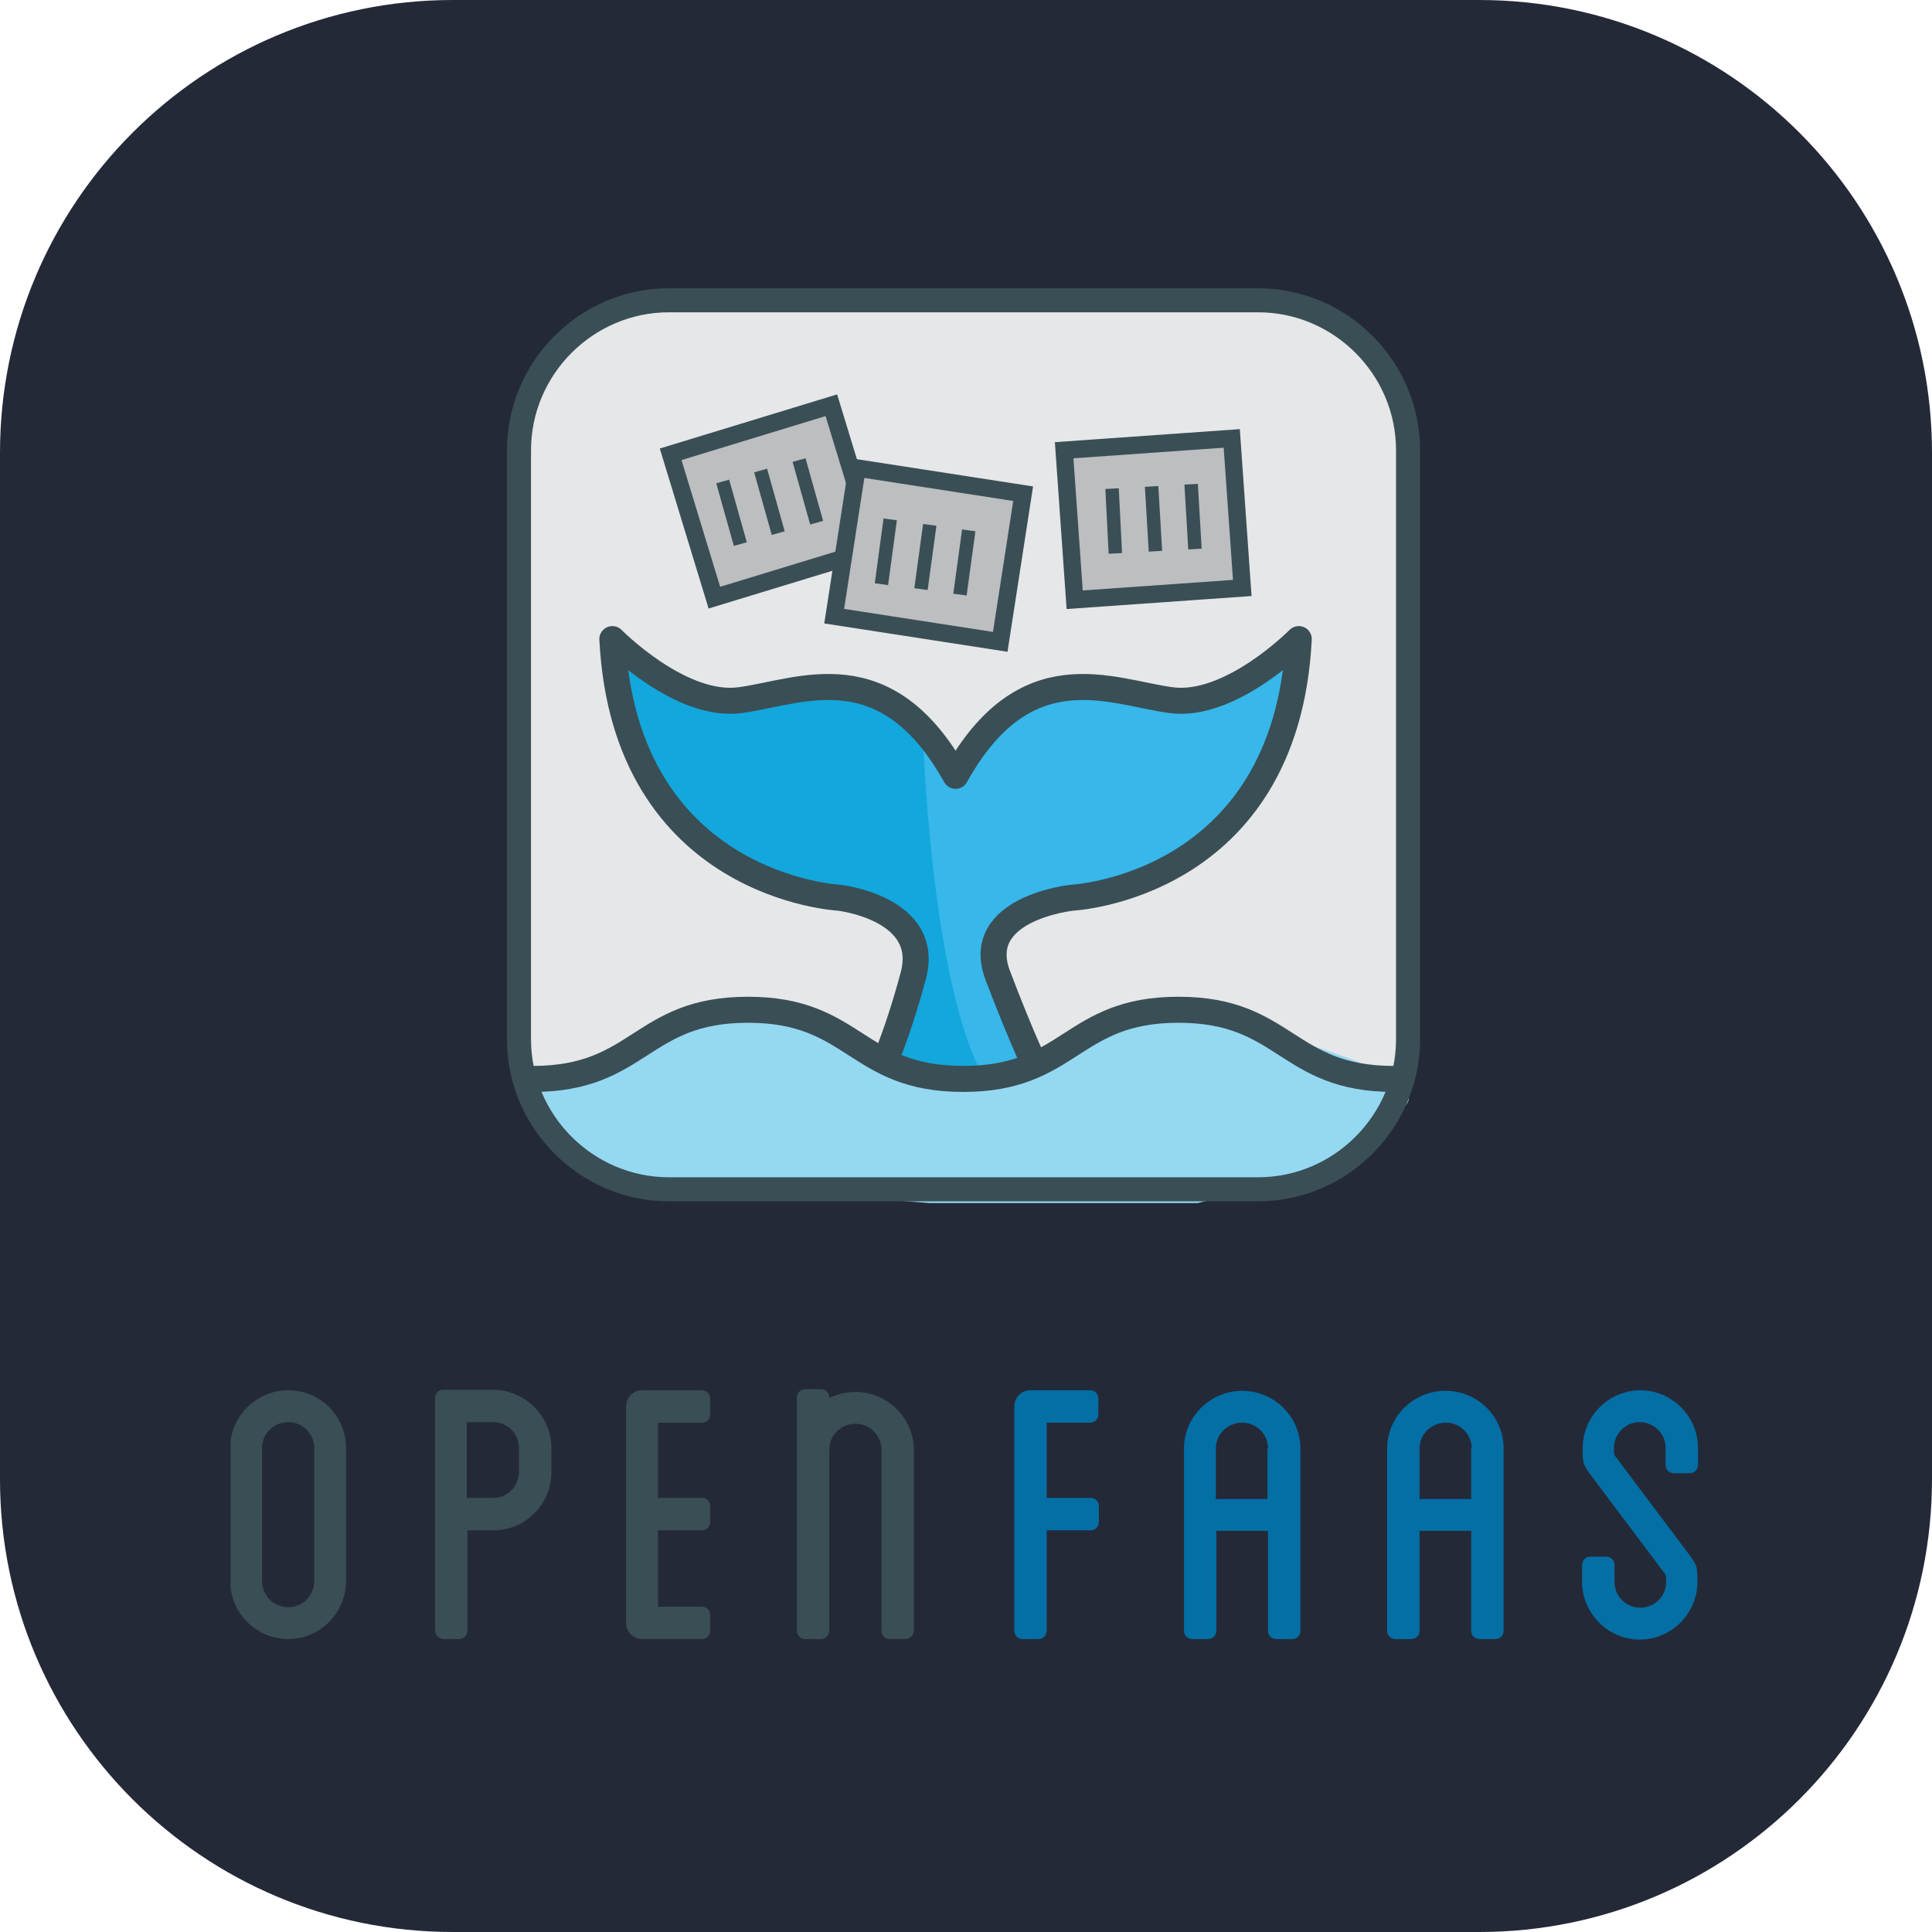
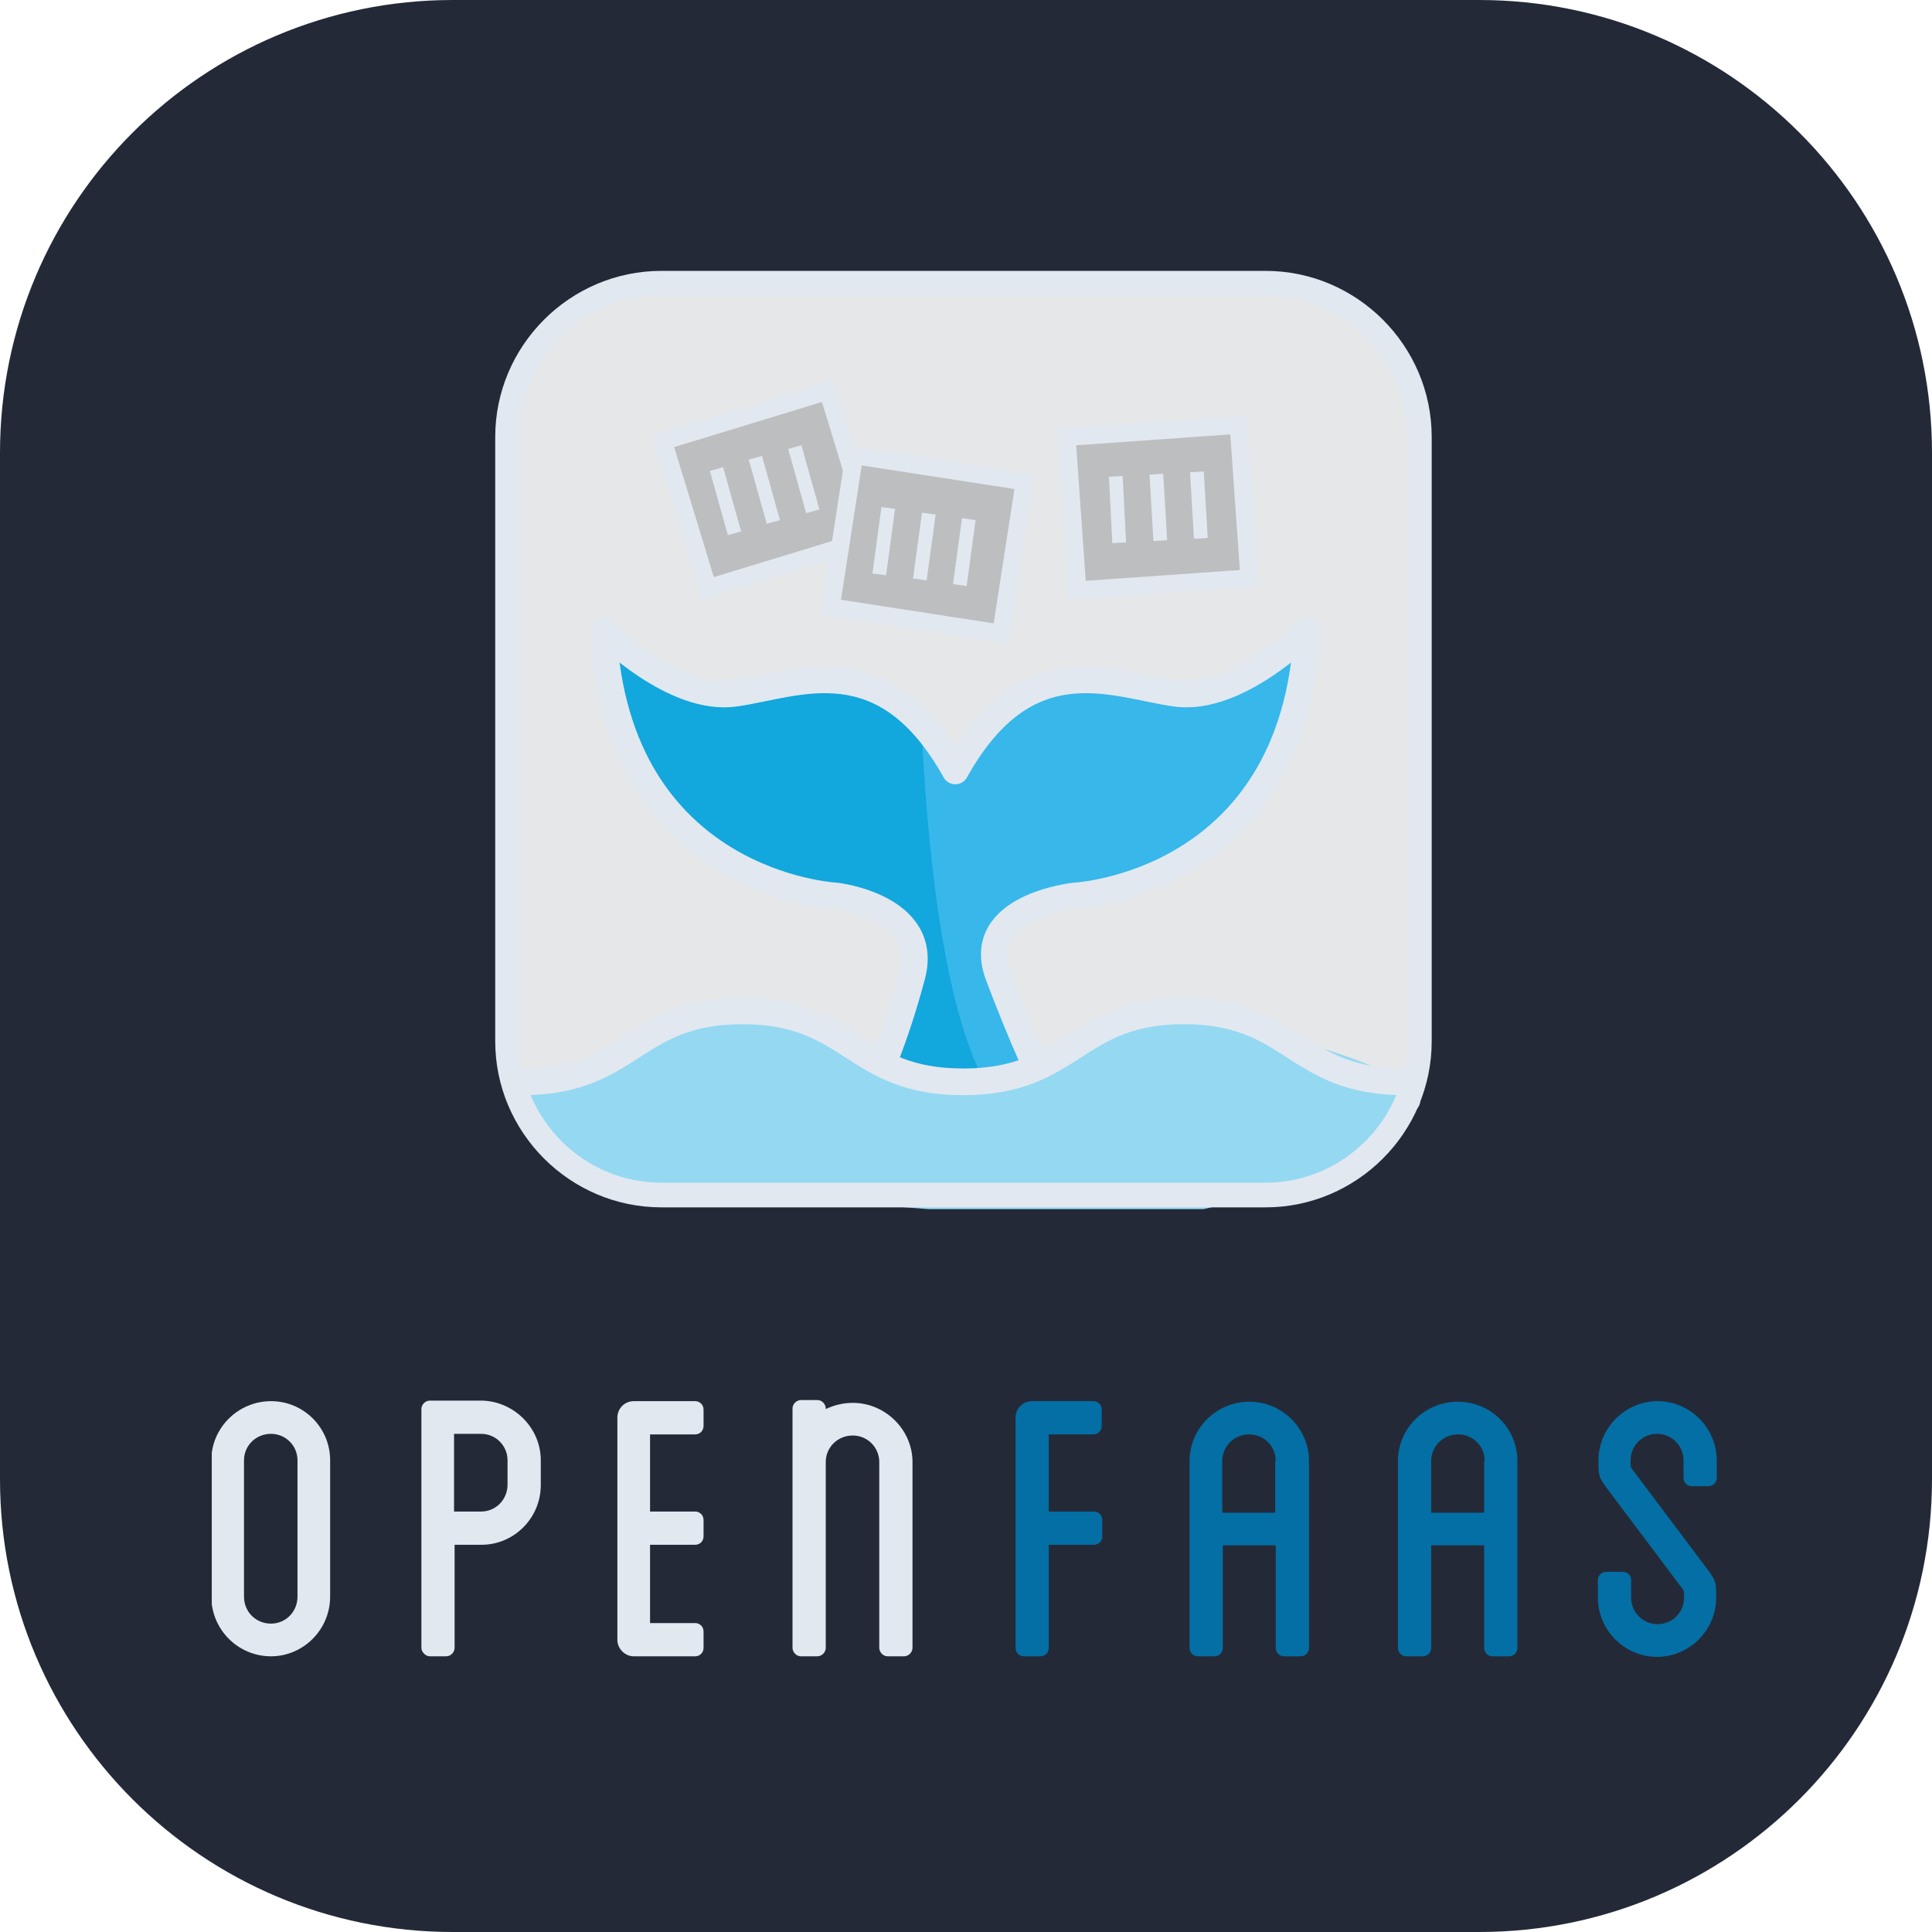
<svg xmlns="http://www.w3.org/2000/svg" width="256" height="256" viewBox="0 0 256 256" fill="none">
  <style>
    .openfaas-auto-bg { fill: #242938; }
+     .openfaas-auto-light { display: none; }
    @media (prefers-color-scheme: light) {
      .openfaas-auto-bg { fill: #F4F2ED; }
+       .openfaas-auto-dark { display: none; }
+       .openfaas-auto-light { display: inline; }
    }
  </style>
  <rect width="256" height="256" rx="60" fill="#242938" class="openfaas-auto-bg" />
-   <g transform="translate(30.5 37.77612) scale(0.7276119)">
+   <g transform="translate(28 35.46269) scale(0.7462687)" class="openfaas-auto-dark">
    <g xml:space="preserve" fill="#000000">
      <defs id="openfaas-auto-dark-defs6">
        <clipPath id="openfaas-auto-dark-clipPath20" clipPathUnits="userSpaceOnUse">
          <path id="openfaas-auto-dark-path18" d="M 0,0 H 201 V 186 H 0 Z" />
        </clipPath>
        <clipPath id="openfaas-auto-dark-clipPath58" clipPathUnits="userSpaceOnUse">
          <path id="openfaas-auto-dark-path56" d="M 0.06,0.06 H 201 V 186 H 0.06 Z" />
        </clipPath>
        <clipPath id="openfaas-auto-dark-clipPath72" clipPathUnits="userSpaceOnUse">
          <path id="openfaas-auto-dark-path70" d="M 0,0 H 201 V 186 H 0 Z" />
        </clipPath>
      </defs>
      <g transform="matrix(1.333333,0,0,-1.333333,0,248)" id="openfaas-auto-dark-g10">
        <g id="openfaas-auto-dark-g12" />
        <g id="openfaas-auto-dark-g14">
          <g clip-path="url(#openfaas-auto-dark-clipPath20)" id="openfaas-auto-dark-g16">
            <path id="openfaas-auto-dark-path22" d="M 140.398,62.5 H 59.926 c -11.25,0 -20.477,9.227 -20.477,20.477 v 80.472 c 0,11.25 9.227,20.477 20.477,20.477 h 80.472 c 11.25,0 20.477,-9.227 20.477,-20.477 V 82.977 c 0,-11.25 -9.227,-20.477 -20.477,-20.477 z" fill="#e6e7e8" fill-opacity="1" fill-rule="nonzero" stroke="none" />
            <path id="openfaas-auto-dark-path24" d="m 109.352,80.574 c -1.426,3.375 -3.079,7.278 -4.5,11.028 -3.528,9.222 10.125,10.648 10.125,10.648 0,0 29.25,1.5 30.972,35.324 0,0 -9.375,-9.523 -17.551,-8.324 -8.171,1.199 -19.875,6.75 -29.324,-10.351 C 89.551,136 77.926,130.375 69.75,129.25 c -8.176,-1.199 -17.551,8.324 -17.551,8.324 1.727,-33.898 30.977,-35.324 30.977,-35.324 0,0 12.597,-1.426 10.125,-10.648 -1.125,-4.203 -2.324,-7.801 -3.528,-10.875 l 2.551,-4.653 3.449,-2.699 3.301,-0.898 h 2.176 l 4.125,3.074 3,4.051 z" fill="#12a7dd" fill-opacity="1" fill-rule="nonzero" stroke="none" />
            <path id="openfaas-auto-dark-path26" d="M 128.176,129.25 C 120,130.449 108.301,136 98.852,118.899 c -1.352,2.476 -2.778,4.5 -4.278,6.078 0.528,-12.453 2.625,-40.578 10.051,-49.875 l 0.449,0.375 3,4.047 1.051,1.05 c -1.426,3.375 -3.074,7.278 -4.5,11.028 -3.523,9.222 10.125,10.648 10.125,10.648 0,0 29.25,1.5 30.977,35.324 0,0.075 -9.301,-9.449 -17.551,-8.324 z" fill="#37b7ea" fill-opacity="1" fill-rule="nonzero" stroke="none" />
-             <path id="openfaas-auto-dark-path28" d="m 99.074,118.977 c -9.523,17.098 -21.148,11.473 -29.324,10.348 -8.176,-1.199 -17.551,8.324 -17.551,8.324 1.727,-33.898 30.977,-35.324 30.977,-35.324 0,0 12.597,-1.426 10.125,-10.649 -1.125,-4.199 -2.324,-7.8 -3.528,-10.875 m 9.301,38.176 c 9.528,17.098 21.153,11.473 29.324,10.348 8.176,-1.199 17.551,8.324 17.551,8.324 -1.722,-33.898 -30.972,-35.324 -30.972,-35.324 0,0 -13.653,-1.426 -10.125,-10.649 1.421,-3.75 3,-7.652 4.5,-11.027" fill="none" stroke="#3a4e55" stroke-width="3.554" stroke-linecap="round" stroke-linejoin="round" stroke-miterlimit="10" stroke-dasharray="none" stroke-opacity="1" />
+             <path id="openfaas-auto-dark-path28" d="m 99.074,118.977 c -9.523,17.098 -21.148,11.473 -29.324,10.348 -8.176,-1.199 -17.551,8.324 -17.551,8.324 1.727,-33.898 30.977,-35.324 30.977,-35.324 0,0 12.597,-1.426 10.125,-10.649 -1.125,-4.199 -2.324,-7.8 -3.528,-10.875 m 9.301,38.176 c 9.528,17.098 21.153,11.473 29.324,10.348 8.176,-1.199 17.551,8.324 17.551,8.324 -1.722,-33.898 -30.972,-35.324 -30.972,-35.324 0,0 -13.653,-1.426 -10.125,-10.649 1.421,-3.75 3,-7.652 4.5,-11.027" fill="none" stroke="#E2E8F0" stroke-width="3.554" stroke-linecap="round" stroke-linejoin="round" stroke-miterlimit="10" stroke-dasharray="none" stroke-opacity="1" />
            <path id="openfaas-auto-dark-path30" d="m 40.352,74.875 c 0,0 12.375,5.852 23.25,12.149 0.523,0.3 7.273,0 7.273,0 0,0 5.398,0 5.926,0 0.523,0 8.324,-4.723 8.324,-4.723 0,0 8.102,-3.75 9.523,-4.125 1.426,-0.375 13.727,1.348 13.727,1.348 l 9.074,5.101 7.199,2.399 14.102,-2.399 c 0,0 31.801,-7.648 19.352,-12 -0.75,-0.226 -6.454,-6.676 -7.125,-7.199 -0.602,-0.527 -18.829,-4.801 -18.829,-4.801 H 95.477 l -45.375,3.524 z" fill="#95d8f2" fill-opacity="1" fill-rule="nonzero" stroke="none" />
            <path id="openfaas-auto-dark-path32" d="m 60.16,162.891 21.949,6.699 5.977,-19.586 -21.953,-6.695 z" fill="#37b7ea" fill-opacity="1" fill-rule="nonzero" stroke="none" />
-             <path id="openfaas-auto-dark-path34" d="m 60.16,162.89 21.949,6.7 5.977,-19.586 -21.953,-6.695 z" fill="none" stroke="#3a4e55" stroke-width="1.834" stroke-linecap="butt" stroke-linejoin="miter" stroke-miterlimit="10" stroke-dasharray="none" stroke-opacity="1" />
+             <path id="openfaas-auto-dark-path34" d="m 60.16,162.89 21.949,6.7 5.977,-19.586 -21.953,-6.695 z" fill="none" stroke="#E2E8F0" stroke-width="1.834" stroke-linecap="butt" stroke-linejoin="miter" stroke-miterlimit="10" stroke-dasharray="none" stroke-opacity="1" />
            <path id="openfaas-auto-dark-path36" d="m 104.023,158.5 c 0,0 -6,-19.574 -18.972,-17.551 l 20.097,-3.3 3,20.25 z" fill="#e0e1e2" fill-opacity="1" fill-rule="nonzero" stroke="none" />
            <path id="openfaas-auto-dark-path38" d="m 60.16,162.891 21.949,6.699 5.977,-19.586 -21.953,-6.695 z" fill="#bcbec0" fill-opacity="1" fill-rule="nonzero" stroke="none" />
-             <path id="openfaas-auto-dark-path40" d="m 60.16,162.89 21.949,6.7 5.977,-19.586 -21.953,-6.695 z" fill="none" stroke="#3a4e55" stroke-width="2.376" stroke-linecap="butt" stroke-linejoin="miter" stroke-miterlimit="10" stroke-dasharray="none" stroke-opacity="1" />
+             <path id="openfaas-auto-dark-path40" d="m 60.16,162.89 21.949,6.7 5.977,-19.586 -21.953,-6.695 z" fill="none" stroke="#E2E8F0" stroke-width="2.376" stroke-linecap="butt" stroke-linejoin="miter" stroke-miterlimit="10" stroke-dasharray="none" stroke-opacity="1" />
            <path id="openfaas-auto-dark-path42" d="m 113.906,163.446 22.891,1.613 1.437,-20.426 -22.89,-1.609 z" fill="#bcbec0" fill-opacity="1" fill-rule="nonzero" stroke="none" />
-             <path id="openfaas-auto-dark-path44" d="m 113.907,163.445 22.889,1.614 1.438,-20.426 -22.89,-1.609 z" fill="none" stroke="#3a4e55" stroke-width="2.376" stroke-linecap="butt" stroke-linejoin="miter" stroke-miterlimit="10" stroke-dasharray="none" stroke-opacity="1" />
+             <path id="openfaas-auto-dark-path44" d="m 113.907,163.445 22.889,1.614 1.438,-20.426 -22.89,-1.609 z" fill="none" stroke="#E2E8F0" stroke-width="2.376" stroke-linecap="butt" stroke-linejoin="miter" stroke-miterlimit="10" stroke-dasharray="none" stroke-opacity="1" />
            <path id="openfaas-auto-dark-path46" d="m 85.625,161.016 22.68,-3.508 -3.129,-20.234 -22.68,3.508 z" fill="#bcbec0" fill-opacity="1" fill-rule="nonzero" stroke="none" />
-             <path id="openfaas-auto-dark-path48" d="m 85.625,161.016 22.68,-3.508 -3.129,-20.234 -22.68,3.507 z" fill="none" stroke="#3a4e55" stroke-width="2.376" stroke-linecap="butt" stroke-linejoin="miter" stroke-miterlimit="10" stroke-dasharray="none" stroke-opacity="1" />
-             <path id="openfaas-auto-dark-path50" d="m 158.926,77.575 c -14.699,0 -14.699,9.449 -29.403,9.449 -14.699,0 -14.699,-9.449 -29.398,-9.449 -14.699,0 -14.699,9.449 -29.398,9.449 -14.704,0 -14.704,-9.449 -29.403,-9.449" fill="none" stroke="#3a4e55" stroke-width="3.554" stroke-linecap="round" stroke-linejoin="round" stroke-miterlimit="10" stroke-dasharray="none" stroke-opacity="1" />
+             <path id="openfaas-auto-dark-path48" d="m 85.625,161.016 22.68,-3.508 -3.129,-20.234 -22.68,3.507 z" fill="none" stroke="#E2E8F0" stroke-width="2.376" stroke-linecap="butt" stroke-linejoin="miter" stroke-miterlimit="10" stroke-dasharray="none" stroke-opacity="1" />
+             <path id="openfaas-auto-dark-path50" d="m 158.926,77.575 c -14.699,0 -14.699,9.449 -29.403,9.449 -14.699,0 -14.699,-9.449 -29.398,-9.449 -14.699,0 -14.699,9.449 -29.398,9.449 -14.704,0 -14.704,-9.449 -29.403,-9.449" fill="none" stroke="#E2E8F0" stroke-width="3.554" stroke-linecap="round" stroke-linejoin="round" stroke-miterlimit="10" stroke-dasharray="none" stroke-opacity="1" />
          </g>
        </g>
        <g id="openfaas-auto-dark-g52">
          <g clip-path="url(#openfaas-auto-dark-clipPath58)" id="openfaas-auto-dark-g54">
-             <path id="openfaas-auto-dark-path60" d="m 120.449,158.2 0.449,-8.848 m 4.954,9.149 0.523,-8.852 m 4.875,9.152 0.523,-8.851 m -41.625,4.051 -1.199,-8.852 m 6.602,8.102 -1.199,-8.774 m 6.523,8.024 -1.199,-8.774 m -32.403,15.449 2.403,-8.55 m 2.773,10.05 2.403,-8.55 m 2.847,9.976 2.403,-8.551" fill="none" stroke="#3a4e55" stroke-width="1.834" stroke-linecap="butt" stroke-linejoin="miter" stroke-miterlimit="10" stroke-dasharray="none" stroke-opacity="1" />
-             <path id="openfaas-auto-dark-path62" d="M 140.398,62.501 H 59.926 c -11.25,0 -20.477,9.226 -20.477,20.476 v 80.473 c 0,11.25 9.227,20.476 20.477,20.476 h 80.472 c 11.25,0 20.477,-9.226 20.477,-20.476 V 82.977 c 0,-11.25 -9.227,-20.476 -20.477,-20.476 z" fill="none" stroke="#3a4e55" stroke-width="3.283" stroke-linecap="round" stroke-linejoin="round" stroke-miterlimit="10" stroke-dasharray="none" stroke-opacity="1" />
-             <path id="openfaas-auto-dark-path64" d="M 15.824,27.176 V 9.024 c 0,-4.422 -3.597,-7.95 -7.875,-7.95 C 3.523,1.074 0,4.676 0,9.024 v 18.152 c 0,4.348 3.602,7.875 7.949,7.875 4.352,0 7.875,-3.527 7.875,-7.875 z m -4.347,0 c 0,1.949 -1.579,3.523 -3.528,3.523 -2.023,0 -3.597,-1.574 -3.597,-3.523 V 9.024 C 4.352,7 5.926,5.426 7.949,5.426 c 1.949,0 3.528,1.574 3.528,3.598 z" fill="#3a4e55" fill-opacity="1" fill-rule="nonzero" stroke="none" />
+             <path id="openfaas-auto-dark-path60" d="m 120.449,158.2 0.449,-8.848 m 4.954,9.149 0.523,-8.852 m 4.875,9.152 0.523,-8.851 m -41.625,4.051 -1.199,-8.852 m 6.602,8.102 -1.199,-8.774 m 6.523,8.024 -1.199,-8.774 m -32.403,15.449 2.403,-8.55 m 2.773,10.05 2.403,-8.55 m 2.847,9.976 2.403,-8.551" fill="none" stroke="#E2E8F0" stroke-width="1.834" stroke-linecap="butt" stroke-linejoin="miter" stroke-miterlimit="10" stroke-dasharray="none" stroke-opacity="1" />
+             <path id="openfaas-auto-dark-path62" d="M 140.398,62.501 H 59.926 c -11.25,0 -20.477,9.226 -20.477,20.476 v 80.473 c 0,11.25 9.227,20.476 20.477,20.476 h 80.472 c 11.25,0 20.477,-9.226 20.477,-20.476 V 82.977 c 0,-11.25 -9.227,-20.476 -20.477,-20.476 z" fill="none" stroke="#E2E8F0" stroke-width="3.283" stroke-linecap="round" stroke-linejoin="round" stroke-miterlimit="10" stroke-dasharray="none" stroke-opacity="1" />
+             <path id="openfaas-auto-dark-path64" d="M 15.824,27.176 V 9.024 c 0,-4.422 -3.597,-7.95 -7.875,-7.95 C 3.523,1.074 0,4.676 0,9.024 v 18.152 c 0,4.348 3.602,7.875 7.949,7.875 4.352,0 7.875,-3.527 7.875,-7.875 z m -4.347,0 c 0,1.949 -1.579,3.523 -3.528,3.523 -2.023,0 -3.597,-1.574 -3.597,-3.523 V 9.024 C 4.352,7 5.926,5.426 7.949,5.426 c 1.949,0 3.528,1.574 3.528,3.598 z" fill="#E2E8F0" fill-opacity="1" fill-rule="nonzero" stroke="none" />
          </g>
        </g>
        <g id="openfaas-auto-dark-g66">
          <g clip-path="url(#openfaas-auto-dark-clipPath72)" id="openfaas-auto-dark-g68">
-             <path id="openfaas-auto-dark-path74" d="m 43.875,27.176 v -3.301 c 0,-4.426 -3.602,-7.949 -7.875,-7.949 H 32.398 V 2.199 c 0,-0.523 -0.449,-1.125 -1.125,-1.125 h -2.171 c -0.528,0 -1.125,0.528 -1.125,1.125 V 34 c 0,0.602 0.523,1.125 1.125,1.125 H 36 c 4.273,-0.074 7.875,-3.601 7.875,-7.949 z m -4.426,0 c 0,1.949 -1.574,3.523 -3.523,3.523 H 32.324 V 20.352 h 3.602 c 1.949,0 3.523,1.574 3.523,3.597 z" fill="#3a4e55" fill-opacity="1" fill-rule="nonzero" stroke="none" />
-             <path id="openfaas-auto-dark-path76" d="M 58.426,30.699 V 20.352 h 6 c 0.597,0 1.125,-0.453 1.125,-1.125 v -2.176 c 0,-0.602 -0.449,-1.125 -1.125,-1.125 h -6 V 5.5 h 6 c 0.597,0 1.125,-0.449 1.125,-1.125 V 2.199 c 0,-0.597 -0.449,-1.125 -1.125,-1.125 H 56.25 c -1.199,0 -2.176,1.051 -2.176,2.176 v 29.625 c 0,1.199 0.977,2.176 2.176,2.176 h 8.176 c 0.597,0 1.125,-0.449 1.125,-1.125 V 31.75 c 0,-0.601 -0.449,-1.125 -1.125,-1.125 h -6 z" fill="#3a4e55" fill-opacity="1" fill-rule="nonzero" stroke="none" />
+             <path id="openfaas-auto-dark-path74" d="m 43.875,27.176 v -3.301 c 0,-4.426 -3.602,-7.949 -7.875,-7.949 H 32.398 V 2.199 c 0,-0.523 -0.449,-1.125 -1.125,-1.125 h -2.171 c -0.528,0 -1.125,0.528 -1.125,1.125 V 34 c 0,0.602 0.523,1.125 1.125,1.125 H 36 c 4.273,-0.074 7.875,-3.601 7.875,-7.949 z m -4.426,0 c 0,1.949 -1.574,3.523 -3.523,3.523 H 32.324 V 20.352 h 3.602 c 1.949,0 3.523,1.574 3.523,3.597 z" fill="#E2E8F0" fill-opacity="1" fill-rule="nonzero" stroke="none" />
+             <path id="openfaas-auto-dark-path76" d="M 58.426,30.699 V 20.352 h 6 c 0.597,0 1.125,-0.453 1.125,-1.125 v -2.176 c 0,-0.602 -0.449,-1.125 -1.125,-1.125 h -6 V 5.5 h 6 c 0.597,0 1.125,-0.449 1.125,-1.125 V 2.199 c 0,-0.597 -0.449,-1.125 -1.125,-1.125 H 56.25 c -1.199,0 -2.176,1.051 -2.176,2.176 v 29.625 c 0,1.199 0.977,2.176 2.176,2.176 h 8.176 c 0.597,0 1.125,-0.449 1.125,-1.125 V 31.75 c 0,-0.601 -0.449,-1.125 -1.125,-1.125 h -6 z" fill="#E2E8F0" fill-opacity="1" fill-rule="nonzero" stroke="none" />
            <path id="openfaas-auto-dark-path78" d="M 111.523,30.699 V 20.352 h 6 c 0.602,0 1.125,-0.453 1.125,-1.125 v -2.176 c 0,-0.602 -0.449,-1.125 -1.125,-1.125 h -6 V 2.199 c 0,-0.597 -0.449,-1.125 -1.125,-1.125 h -2.171 c -0.602,0 -1.125,0.45 -1.125,1.125 v 30.676 c 0,1.199 0.972,2.176 2.171,2.176 h 8.176 c 0.602,0 1.125,-0.449 1.125,-1.125 V 31.75 c 0,-0.601 -0.449,-1.125 -1.125,-1.125 h -5.926 z" fill="#036fa5" fill-opacity="1" fill-rule="nonzero" stroke="none" />
            <path id="openfaas-auto-dark-path80" d="M 146.176,27.102 V 2.199 c 0,-0.597 -0.449,-1.125 -1.125,-1.125 h -2.176 c -0.602,0 -1.125,0.45 -1.125,1.125 v 13.653 h -7.051 V 2.199 c 0,-0.597 -0.449,-1.125 -1.125,-1.125 h -2.176 c -0.597,0 -1.125,0.45 -1.125,1.125 v 24.903 c 0,4.347 3.602,7.875 7.954,7.875 4.347,0 7.949,-3.528 7.949,-7.875 z m -4.426,0 c 0,1.949 -1.574,3.523 -3.523,3.523 -2.028,0 -3.602,-1.574 -3.602,-3.523 v -6.903 h 7.051 v 6.903 z" fill="#036fa5" fill-opacity="1" fill-rule="nonzero" stroke="none" />
            <path id="openfaas-auto-dark-path82" d="M 173.926,27.102 V 2.199 c 0,-0.597 -0.449,-1.125 -1.125,-1.125 h -2.176 c -0.602,0 -1.125,0.45 -1.125,1.125 v 13.653 h -7.051 V 2.199 c 0,-0.597 -0.449,-1.125 -1.125,-1.125 h -2.176 c -0.597,0 -1.125,0.45 -1.125,1.125 v 24.903 c 0,4.347 3.602,7.875 7.954,7.875 4.421,0 7.949,-3.528 7.949,-7.875 z m -4.352,0 c 0,1.949 -1.574,3.523 -3.523,3.523 -2.028,0 -3.602,-1.574 -3.602,-3.523 v -6.903 h 7.051 v 6.903 z" fill="#036fa5" fill-opacity="1" fill-rule="nonzero" stroke="none" />
            <path id="openfaas-auto-dark-path84" d="m 196.051,24.852 v 2.324 c 0,1.949 -1.574,3.523 -3.528,3.523 -1.949,0 -3.523,-1.574 -3.523,-3.523 0,-0.902 0,-0.902 0.227,-1.199 l 9.523,-12.676 c 1.648,-2.176 1.648,-2.176 1.648,-4.426 0,-4.351 -3.597,-7.875 -7.875,-7.875 -4.347,0 -7.875,3.602 -7.875,7.875 v 2.324 c 0,0.602 0.454,1.125 1.125,1.125 h 2.176 c 0.602,0 1.125,-0.449 1.125,-1.125 V 8.875 c 0,-1.949 1.574,-3.523 3.528,-3.523 1.949,0 3.523,1.574 3.523,3.523 0,0.899 0,0.899 -0.227,1.199 l -9.523,12.676 c -1.648,2.176 -1.648,2.176 -1.648,4.426 0,4.348 3.597,7.875 7.875,7.875 4.347,0 7.875,-3.602 7.875,-7.875 v -2.324 c 0,-0.602 -0.454,-1.125 -1.125,-1.125 h -2.176 c -0.676,0 -1.125,0.523 -1.125,1.125 z" fill="#036fa5" fill-opacity="1" fill-rule="nonzero" stroke="none" />
-             <path id="openfaas-auto-dark-path86" d="m 85.426,34.824 c -1.278,0 -2.477,-0.3 -3.602,-0.824 v 0.074 c 0,0.528 -0.449,1.125 -1.125,1.125 h -2.176 c -0.597,0 -1.125,-0.523 -1.125,-1.125 V 2.199 c 0,-0.523 0.454,-1.125 1.125,-1.125 h 2.176 c 0.602,0 1.125,0.528 1.125,1.125 v 24.75 c 0,1.95 1.574,3.528 3.602,3.528 1.949,0 3.523,-1.578 3.523,-3.528 V 2.199 c 0,-0.523 0.449,-1.125 1.125,-1.125 h 2.176 c 0.602,0 1.125,0.528 1.125,1.125 v 24.75 c 0,4.278 -3.602,7.875 -7.949,7.875 z" fill="#3a4e55" fill-opacity="1" fill-rule="nonzero" stroke="none" />
+             <path id="openfaas-auto-dark-path86" d="m 85.426,34.824 c -1.278,0 -2.477,-0.3 -3.602,-0.824 v 0.074 c 0,0.528 -0.449,1.125 -1.125,1.125 h -2.176 c -0.597,0 -1.125,-0.523 -1.125,-1.125 V 2.199 c 0,-0.523 0.454,-1.125 1.125,-1.125 h 2.176 c 0.602,0 1.125,0.528 1.125,1.125 v 24.75 c 0,1.95 1.574,3.528 3.602,3.528 1.949,0 3.523,-1.578 3.523,-3.528 V 2.199 c 0,-0.523 0.449,-1.125 1.125,-1.125 h 2.176 c 0.602,0 1.125,0.528 1.125,1.125 v 24.75 c 0,4.278 -3.602,7.875 -7.949,7.875 z" fill="#E2E8F0" fill-opacity="1" fill-rule="nonzero" stroke="none" />
+           </g>
+         </g>
+       </g>
+     </g>
+   </g>
+   <g transform="translate(28 35.46269) scale(0.7462687)" class="openfaas-auto-light">
+     <g xml:space="preserve" fill="#000000">
+       <defs id="openfaas-auto-light-defs6">
+         <clipPath id="openfaas-auto-light-clipPath20" clipPathUnits="userSpaceOnUse">
+           <path id="openfaas-auto-light-path18" d="M 0,0 H 201 V 186 H 0 Z" />
+         </clipPath>
+         <clipPath id="openfaas-auto-light-clipPath58" clipPathUnits="userSpaceOnUse">
+           <path id="openfaas-auto-light-path56" d="M 0.06,0.06 H 201 V 186 H 0.06 Z" />
+         </clipPath>
+         <clipPath id="openfaas-auto-light-clipPath72" clipPathUnits="userSpaceOnUse">
+           <path id="openfaas-auto-light-path70" d="M 0,0 H 201 V 186 H 0 Z" />
+         </clipPath>
+       </defs>
+       <g transform="matrix(1.333333,0,0,-1.333333,0,248)" id="openfaas-auto-light-g10">
+         <g id="openfaas-auto-light-g12" />
+         <g id="openfaas-auto-light-g14">
+           <g clip-path="url(#openfaas-auto-light-clipPath20)" id="openfaas-auto-light-g16">
+             <path id="openfaas-auto-light-path22" d="M 140.398,62.5 H 59.926 c -11.25,0 -20.477,9.227 -20.477,20.477 v 80.472 c 0,11.25 9.227,20.477 20.477,20.477 h 80.472 c 11.25,0 20.477,-9.227 20.477,-20.477 V 82.977 c 0,-11.25 -9.227,-20.477 -20.477,-20.477 z" fill="#e6e7e8" fill-opacity="1" fill-rule="nonzero" stroke="none" />
+             <path id="openfaas-auto-light-path24" d="m 109.352,80.574 c -1.426,3.375 -3.079,7.278 -4.5,11.028 -3.528,9.222 10.125,10.648 10.125,10.648 0,0 29.25,1.5 30.972,35.324 0,0 -9.375,-9.523 -17.551,-8.324 -8.171,1.199 -19.875,6.75 -29.324,-10.351 C 89.551,136 77.926,130.375 69.75,129.25 c -8.176,-1.199 -17.551,8.324 -17.551,8.324 1.727,-33.898 30.977,-35.324 30.977,-35.324 0,0 12.597,-1.426 10.125,-10.648 -1.125,-4.203 -2.324,-7.801 -3.528,-10.875 l 2.551,-4.653 3.449,-2.699 3.301,-0.898 h 2.176 l 4.125,3.074 3,4.051 z" fill="#12a7dd" fill-opacity="1" fill-rule="nonzero" stroke="none" />
+             <path id="openfaas-auto-light-path26" d="M 128.176,129.25 C 120,130.449 108.301,136 98.852,118.899 c -1.352,2.476 -2.778,4.5 -4.278,6.078 0.528,-12.453 2.625,-40.578 10.051,-49.875 l 0.449,0.375 3,4.047 1.051,1.05 c -1.426,3.375 -3.074,7.278 -4.5,11.028 -3.523,9.222 10.125,10.648 10.125,10.648 0,0 29.25,1.5 30.977,35.324 0,0.075 -9.301,-9.449 -17.551,-8.324 z" fill="#37b7ea" fill-opacity="1" fill-rule="nonzero" stroke="none" />
+             <path id="openfaas-auto-light-path28" d="m 99.074,118.977 c -9.523,17.098 -21.148,11.473 -29.324,10.348 -8.176,-1.199 -17.551,8.324 -17.551,8.324 1.727,-33.898 30.977,-35.324 30.977,-35.324 0,0 12.597,-1.426 10.125,-10.649 -1.125,-4.199 -2.324,-7.8 -3.528,-10.875 m 9.301,38.176 c 9.528,17.098 21.153,11.473 29.324,10.348 8.176,-1.199 17.551,8.324 17.551,8.324 -1.722,-33.898 -30.972,-35.324 -30.972,-35.324 0,0 -13.653,-1.426 -10.125,-10.649 1.421,-3.75 3,-7.652 4.5,-11.027" fill="none" stroke="#3a4e55" stroke-width="3.554" stroke-linecap="round" stroke-linejoin="round" stroke-miterlimit="10" stroke-dasharray="none" stroke-opacity="1" />
+             <path id="openfaas-auto-light-path30" d="m 40.352,74.875 c 0,0 12.375,5.852 23.25,12.149 0.523,0.3 7.273,0 7.273,0 0,0 5.398,0 5.926,0 0.523,0 8.324,-4.723 8.324,-4.723 0,0 8.102,-3.75 9.523,-4.125 1.426,-0.375 13.727,1.348 13.727,1.348 l 9.074,5.101 7.199,2.399 14.102,-2.399 c 0,0 31.801,-7.648 19.352,-12 -0.75,-0.226 -6.454,-6.676 -7.125,-7.199 -0.602,-0.527 -18.829,-4.801 -18.829,-4.801 H 95.477 l -45.375,3.524 z" fill="#95d8f2" fill-opacity="1" fill-rule="nonzero" stroke="none" />
+             <path id="openfaas-auto-light-path32" d="m 60.16,162.891 21.949,6.699 5.977,-19.586 -21.953,-6.695 z" fill="#37b7ea" fill-opacity="1" fill-rule="nonzero" stroke="none" />
+             <path id="openfaas-auto-light-path34" d="m 60.16,162.89 21.949,6.7 5.977,-19.586 -21.953,-6.695 z" fill="none" stroke="#3a4e55" stroke-width="1.834" stroke-linecap="butt" stroke-linejoin="miter" stroke-miterlimit="10" stroke-dasharray="none" stroke-opacity="1" />
+             <path id="openfaas-auto-light-path36" d="m 104.023,158.5 c 0,0 -6,-19.574 -18.972,-17.551 l 20.097,-3.3 3,20.25 z" fill="#e0e1e2" fill-opacity="1" fill-rule="nonzero" stroke="none" />
+             <path id="openfaas-auto-light-path38" d="m 60.16,162.891 21.949,6.699 5.977,-19.586 -21.953,-6.695 z" fill="#bcbec0" fill-opacity="1" fill-rule="nonzero" stroke="none" />
+             <path id="openfaas-auto-light-path40" d="m 60.16,162.89 21.949,6.7 5.977,-19.586 -21.953,-6.695 z" fill="none" stroke="#3a4e55" stroke-width="2.376" stroke-linecap="butt" stroke-linejoin="miter" stroke-miterlimit="10" stroke-dasharray="none" stroke-opacity="1" />
+             <path id="openfaas-auto-light-path42" d="m 113.906,163.446 22.891,1.613 1.437,-20.426 -22.89,-1.609 z" fill="#bcbec0" fill-opacity="1" fill-rule="nonzero" stroke="none" />
+             <path id="openfaas-auto-light-path44" d="m 113.907,163.445 22.889,1.614 1.438,-20.426 -22.89,-1.609 z" fill="none" stroke="#3a4e55" stroke-width="2.376" stroke-linecap="butt" stroke-linejoin="miter" stroke-miterlimit="10" stroke-dasharray="none" stroke-opacity="1" />
+             <path id="openfaas-auto-light-path46" d="m 85.625,161.016 22.68,-3.508 -3.129,-20.234 -22.68,3.508 z" fill="#bcbec0" fill-opacity="1" fill-rule="nonzero" stroke="none" />
+             <path id="openfaas-auto-light-path48" d="m 85.625,161.016 22.68,-3.508 -3.129,-20.234 -22.68,3.507 z" fill="none" stroke="#3a4e55" stroke-width="2.376" stroke-linecap="butt" stroke-linejoin="miter" stroke-miterlimit="10" stroke-dasharray="none" stroke-opacity="1" />
+             <path id="openfaas-auto-light-path50" d="m 158.926,77.575 c -14.699,0 -14.699,9.449 -29.403,9.449 -14.699,0 -14.699,-9.449 -29.398,-9.449 -14.699,0 -14.699,9.449 -29.398,9.449 -14.704,0 -14.704,-9.449 -29.403,-9.449" fill="none" stroke="#3a4e55" stroke-width="3.554" stroke-linecap="round" stroke-linejoin="round" stroke-miterlimit="10" stroke-dasharray="none" stroke-opacity="1" />
+           </g>
+         </g>
+         <g id="openfaas-auto-light-g52">
+           <g clip-path="url(#openfaas-auto-light-clipPath58)" id="openfaas-auto-light-g54">
+             <path id="openfaas-auto-light-path60" d="m 120.449,158.2 0.449,-8.848 m 4.954,9.149 0.523,-8.852 m 4.875,9.152 0.523,-8.851 m -41.625,4.051 -1.199,-8.852 m 6.602,8.102 -1.199,-8.774 m 6.523,8.024 -1.199,-8.774 m -32.403,15.449 2.403,-8.55 m 2.773,10.05 2.403,-8.55 m 2.847,9.976 2.403,-8.551" fill="none" stroke="#3a4e55" stroke-width="1.834" stroke-linecap="butt" stroke-linejoin="miter" stroke-miterlimit="10" stroke-dasharray="none" stroke-opacity="1" />
+             <path id="openfaas-auto-light-path62" d="M 140.398,62.501 H 59.926 c -11.25,0 -20.477,9.226 -20.477,20.476 v 80.473 c 0,11.25 9.227,20.476 20.477,20.476 h 80.472 c 11.25,0 20.477,-9.226 20.477,-20.476 V 82.977 c 0,-11.25 -9.227,-20.476 -20.477,-20.476 z" fill="none" stroke="#3a4e55" stroke-width="3.283" stroke-linecap="round" stroke-linejoin="round" stroke-miterlimit="10" stroke-dasharray="none" stroke-opacity="1" />
+             <path id="openfaas-auto-light-path64" d="M 15.824,27.176 V 9.024 c 0,-4.422 -3.597,-7.95 -7.875,-7.95 C 3.523,1.074 0,4.676 0,9.024 v 18.152 c 0,4.348 3.602,7.875 7.949,7.875 4.352,0 7.875,-3.527 7.875,-7.875 z m -4.347,0 c 0,1.949 -1.579,3.523 -3.528,3.523 -2.023,0 -3.597,-1.574 -3.597,-3.523 V 9.024 C 4.352,7 5.926,5.426 7.949,5.426 c 1.949,0 3.528,1.574 3.528,3.598 z" fill="#3a4e55" fill-opacity="1" fill-rule="nonzero" stroke="none" />
+           </g>
+         </g>
+         <g id="openfaas-auto-light-g66">
+           <g clip-path="url(#openfaas-auto-light-clipPath72)" id="openfaas-auto-light-g68">
+             <path id="openfaas-auto-light-path74" d="m 43.875,27.176 v -3.301 c 0,-4.426 -3.602,-7.949 -7.875,-7.949 H 32.398 V 2.199 c 0,-0.523 -0.449,-1.125 -1.125,-1.125 h -2.171 c -0.528,0 -1.125,0.528 -1.125,1.125 V 34 c 0,0.602 0.523,1.125 1.125,1.125 H 36 c 4.273,-0.074 7.875,-3.601 7.875,-7.949 z m -4.426,0 c 0,1.949 -1.574,3.523 -3.523,3.523 H 32.324 V 20.352 h 3.602 c 1.949,0 3.523,1.574 3.523,3.597 z" fill="#3a4e55" fill-opacity="1" fill-rule="nonzero" stroke="none" />
+             <path id="openfaas-auto-light-path76" d="M 58.426,30.699 V 20.352 h 6 c 0.597,0 1.125,-0.453 1.125,-1.125 v -2.176 c 0,-0.602 -0.449,-1.125 -1.125,-1.125 h -6 V 5.5 h 6 c 0.597,0 1.125,-0.449 1.125,-1.125 V 2.199 c 0,-0.597 -0.449,-1.125 -1.125,-1.125 H 56.25 c -1.199,0 -2.176,1.051 -2.176,2.176 v 29.625 c 0,1.199 0.977,2.176 2.176,2.176 h 8.176 c 0.597,0 1.125,-0.449 1.125,-1.125 V 31.75 c 0,-0.601 -0.449,-1.125 -1.125,-1.125 h -6 z" fill="#3a4e55" fill-opacity="1" fill-rule="nonzero" stroke="none" />
+             <path id="openfaas-auto-light-path78" d="M 111.523,30.699 V 20.352 h 6 c 0.602,0 1.125,-0.453 1.125,-1.125 v -2.176 c 0,-0.602 -0.449,-1.125 -1.125,-1.125 h -6 V 2.199 c 0,-0.597 -0.449,-1.125 -1.125,-1.125 h -2.171 c -0.602,0 -1.125,0.45 -1.125,1.125 v 30.676 c 0,1.199 0.972,2.176 2.171,2.176 h 8.176 c 0.602,0 1.125,-0.449 1.125,-1.125 V 31.75 c 0,-0.601 -0.449,-1.125 -1.125,-1.125 h -5.926 z" fill="#036fa5" fill-opacity="1" fill-rule="nonzero" stroke="none" />
+             <path id="openfaas-auto-light-path80" d="M 146.176,27.102 V 2.199 c 0,-0.597 -0.449,-1.125 -1.125,-1.125 h -2.176 c -0.602,0 -1.125,0.45 -1.125,1.125 v 13.653 h -7.051 V 2.199 c 0,-0.597 -0.449,-1.125 -1.125,-1.125 h -2.176 c -0.597,0 -1.125,0.45 -1.125,1.125 v 24.903 c 0,4.347 3.602,7.875 7.954,7.875 4.347,0 7.949,-3.528 7.949,-7.875 z m -4.426,0 c 0,1.949 -1.574,3.523 -3.523,3.523 -2.028,0 -3.602,-1.574 -3.602,-3.523 v -6.903 h 7.051 v 6.903 z" fill="#036fa5" fill-opacity="1" fill-rule="nonzero" stroke="none" />
+             <path id="openfaas-auto-light-path82" d="M 173.926,27.102 V 2.199 c 0,-0.597 -0.449,-1.125 -1.125,-1.125 h -2.176 c -0.602,0 -1.125,0.45 -1.125,1.125 v 13.653 h -7.051 V 2.199 c 0,-0.597 -0.449,-1.125 -1.125,-1.125 h -2.176 c -0.597,0 -1.125,0.45 -1.125,1.125 v 24.903 c 0,4.347 3.602,7.875 7.954,7.875 4.421,0 7.949,-3.528 7.949,-7.875 z m -4.352,0 c 0,1.949 -1.574,3.523 -3.523,3.523 -2.028,0 -3.602,-1.574 -3.602,-3.523 v -6.903 h 7.051 v 6.903 z" fill="#036fa5" fill-opacity="1" fill-rule="nonzero" stroke="none" />
+             <path id="openfaas-auto-light-path84" d="m 196.051,24.852 v 2.324 c 0,1.949 -1.574,3.523 -3.528,3.523 -1.949,0 -3.523,-1.574 -3.523,-3.523 0,-0.902 0,-0.902 0.227,-1.199 l 9.523,-12.676 c 1.648,-2.176 1.648,-2.176 1.648,-4.426 0,-4.351 -3.597,-7.875 -7.875,-7.875 -4.347,0 -7.875,3.602 -7.875,7.875 v 2.324 c 0,0.602 0.454,1.125 1.125,1.125 h 2.176 c 0.602,0 1.125,-0.449 1.125,-1.125 V 8.875 c 0,-1.949 1.574,-3.523 3.528,-3.523 1.949,0 3.523,1.574 3.523,3.523 0,0.899 0,0.899 -0.227,1.199 l -9.523,12.676 c -1.648,2.176 -1.648,2.176 -1.648,4.426 0,4.348 3.597,7.875 7.875,7.875 4.347,0 7.875,-3.602 7.875,-7.875 v -2.324 c 0,-0.602 -0.454,-1.125 -1.125,-1.125 h -2.176 c -0.676,0 -1.125,0.523 -1.125,1.125 z" fill="#036fa5" fill-opacity="1" fill-rule="nonzero" stroke="none" />
+             <path id="openfaas-auto-light-path86" d="m 85.426,34.824 c -1.278,0 -2.477,-0.3 -3.602,-0.824 v 0.074 c 0,0.528 -0.449,1.125 -1.125,1.125 h -2.176 c -0.597,0 -1.125,-0.523 -1.125,-1.125 V 2.199 c 0,-0.523 0.454,-1.125 1.125,-1.125 h 2.176 c 0.602,0 1.125,0.528 1.125,1.125 v 24.75 c 0,1.95 1.574,3.528 3.602,3.528 1.949,0 3.523,-1.578 3.523,-3.528 V 2.199 c 0,-0.523 0.449,-1.125 1.125,-1.125 h 2.176 c 0.602,0 1.125,0.528 1.125,1.125 v 24.75 c 0,4.278 -3.602,7.875 -7.949,7.875 z" fill="#3a4e55" fill-opacity="1" fill-rule="nonzero" stroke="none" />
          </g>
        </g>
      </g>
    </g>
  </g>
</svg>
